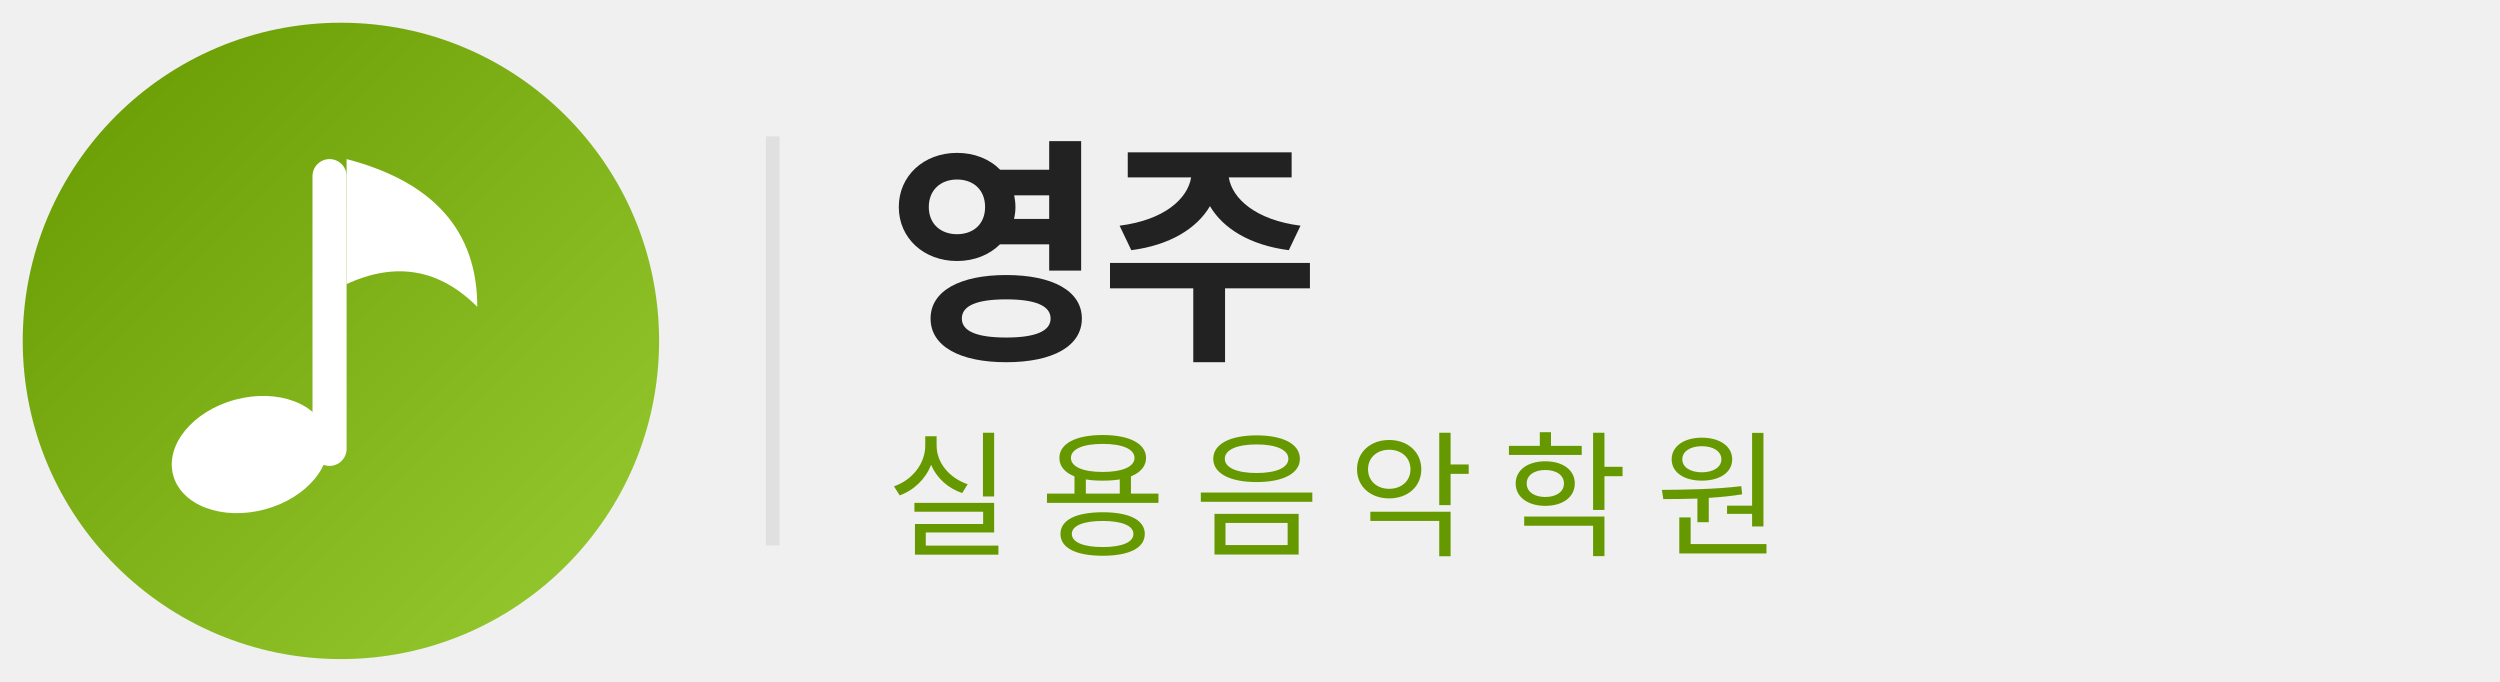
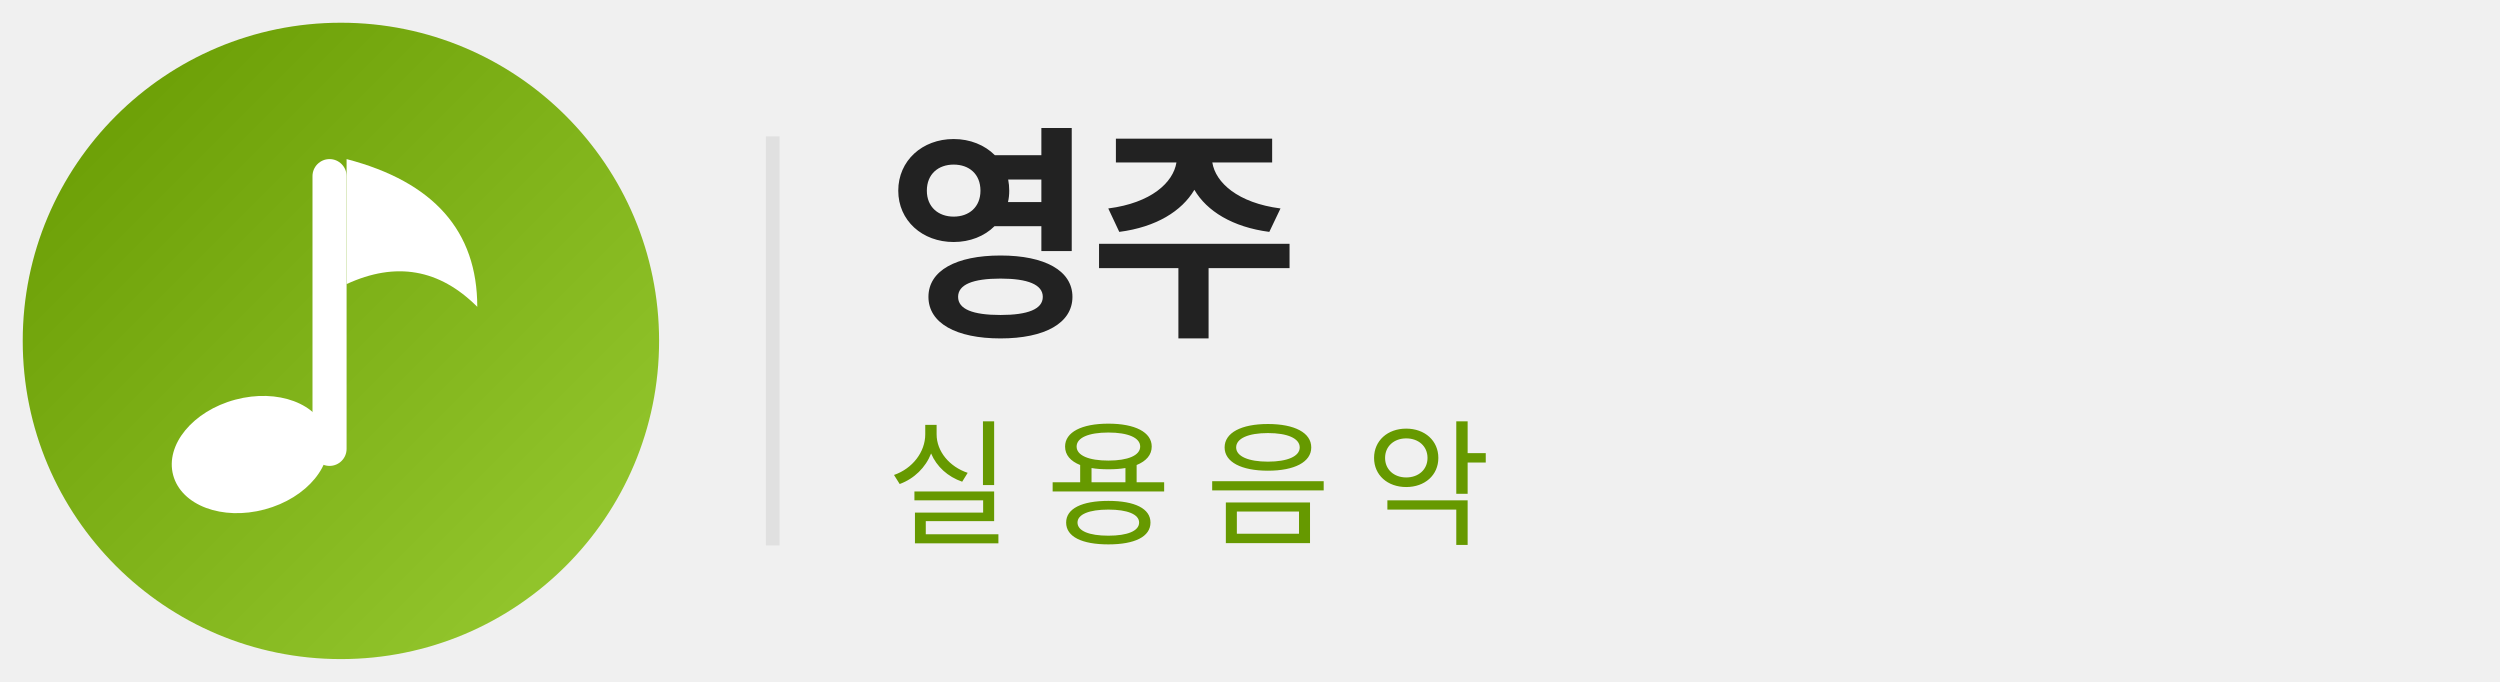
<svg xmlns="http://www.w3.org/2000/svg" width="220" height="60" viewBox="0 0 220 60">
  <defs>
    <linearGradient id="iconGrad" x1="0%" y1="0%" x2="100%" y2="100%">
      <stop offset="0%" style="stop-color:#669900" />
      <stop offset="100%" style="stop-color:#99cc33" />
    </linearGradient>
  </defs>
  <circle cx="30" cy="30" r="28" fill="url(#iconGrad)" />
  <ellipse cx="22" cy="40" rx="7" ry="5" fill="white" transform="rotate(-15 22 40)" />
  <rect x="27.5" y="14" width="3" height="27" fill="white" rx="1.5" />
  <path d="M30.5 14 Q42 17 42 27 Q37 22 30.5 25 Z" fill="white" />
  <line x1="68" y1="12" x2="68" y2="48" stroke="#e0e0e0" stroke-width="1.2" />
-   <text x="78" y="30" font-family="'Noto Sans KR', 'Nanum Gothic', sans-serif" font-size="21" font-weight="800" fill="#222" letter-spacing="-0.5">영주</text>
-   <text x="78" y="48" font-family="'Noto Sans KR', 'Nanum Gothic', sans-serif" font-size="12" font-weight="400" fill="#669900" letter-spacing="2.5">실용음악학원</text>
+   <text x="78" y="28" font-family="'Noto Sans KR', sans-serif" font-size="20" font-weight="800" fill="#222" letter-spacing="-0.5">영주</text>
+   <text x="78" y="47" font-family="'Noto Sans KR', sans-serif" font-size="12" font-weight="400" fill="#669900" letter-spacing="3">실용음악</text>
</svg>
